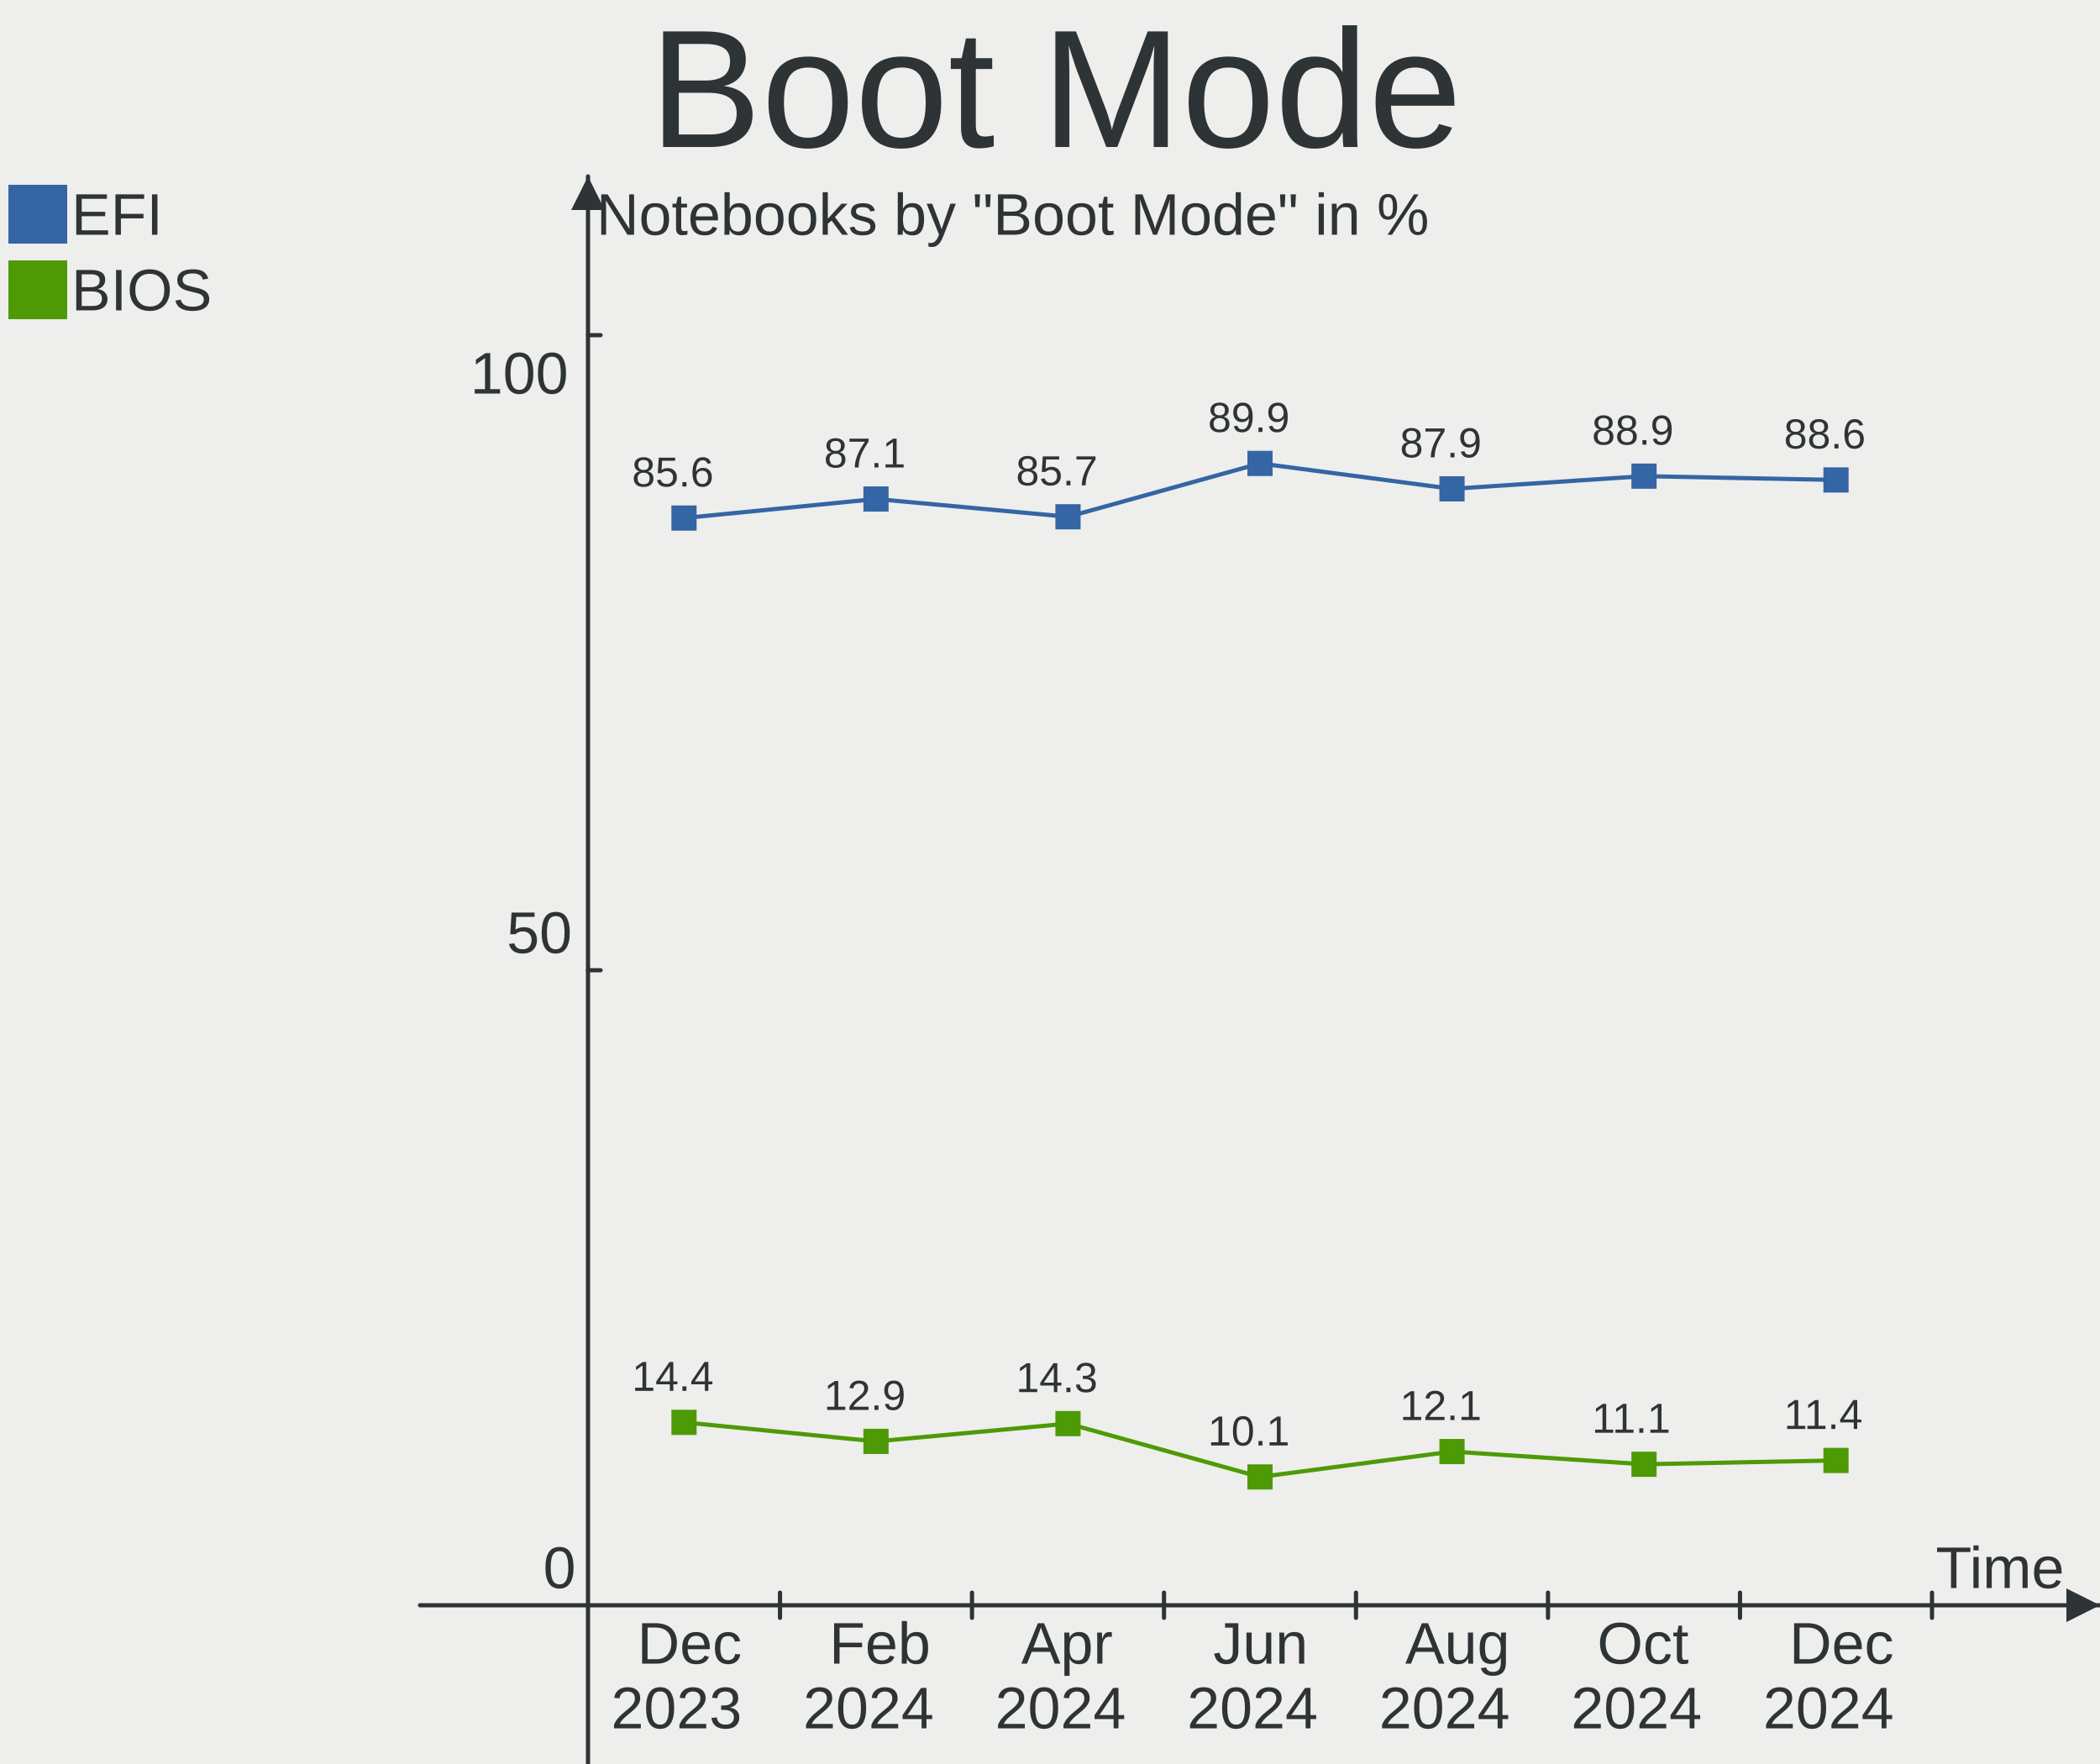
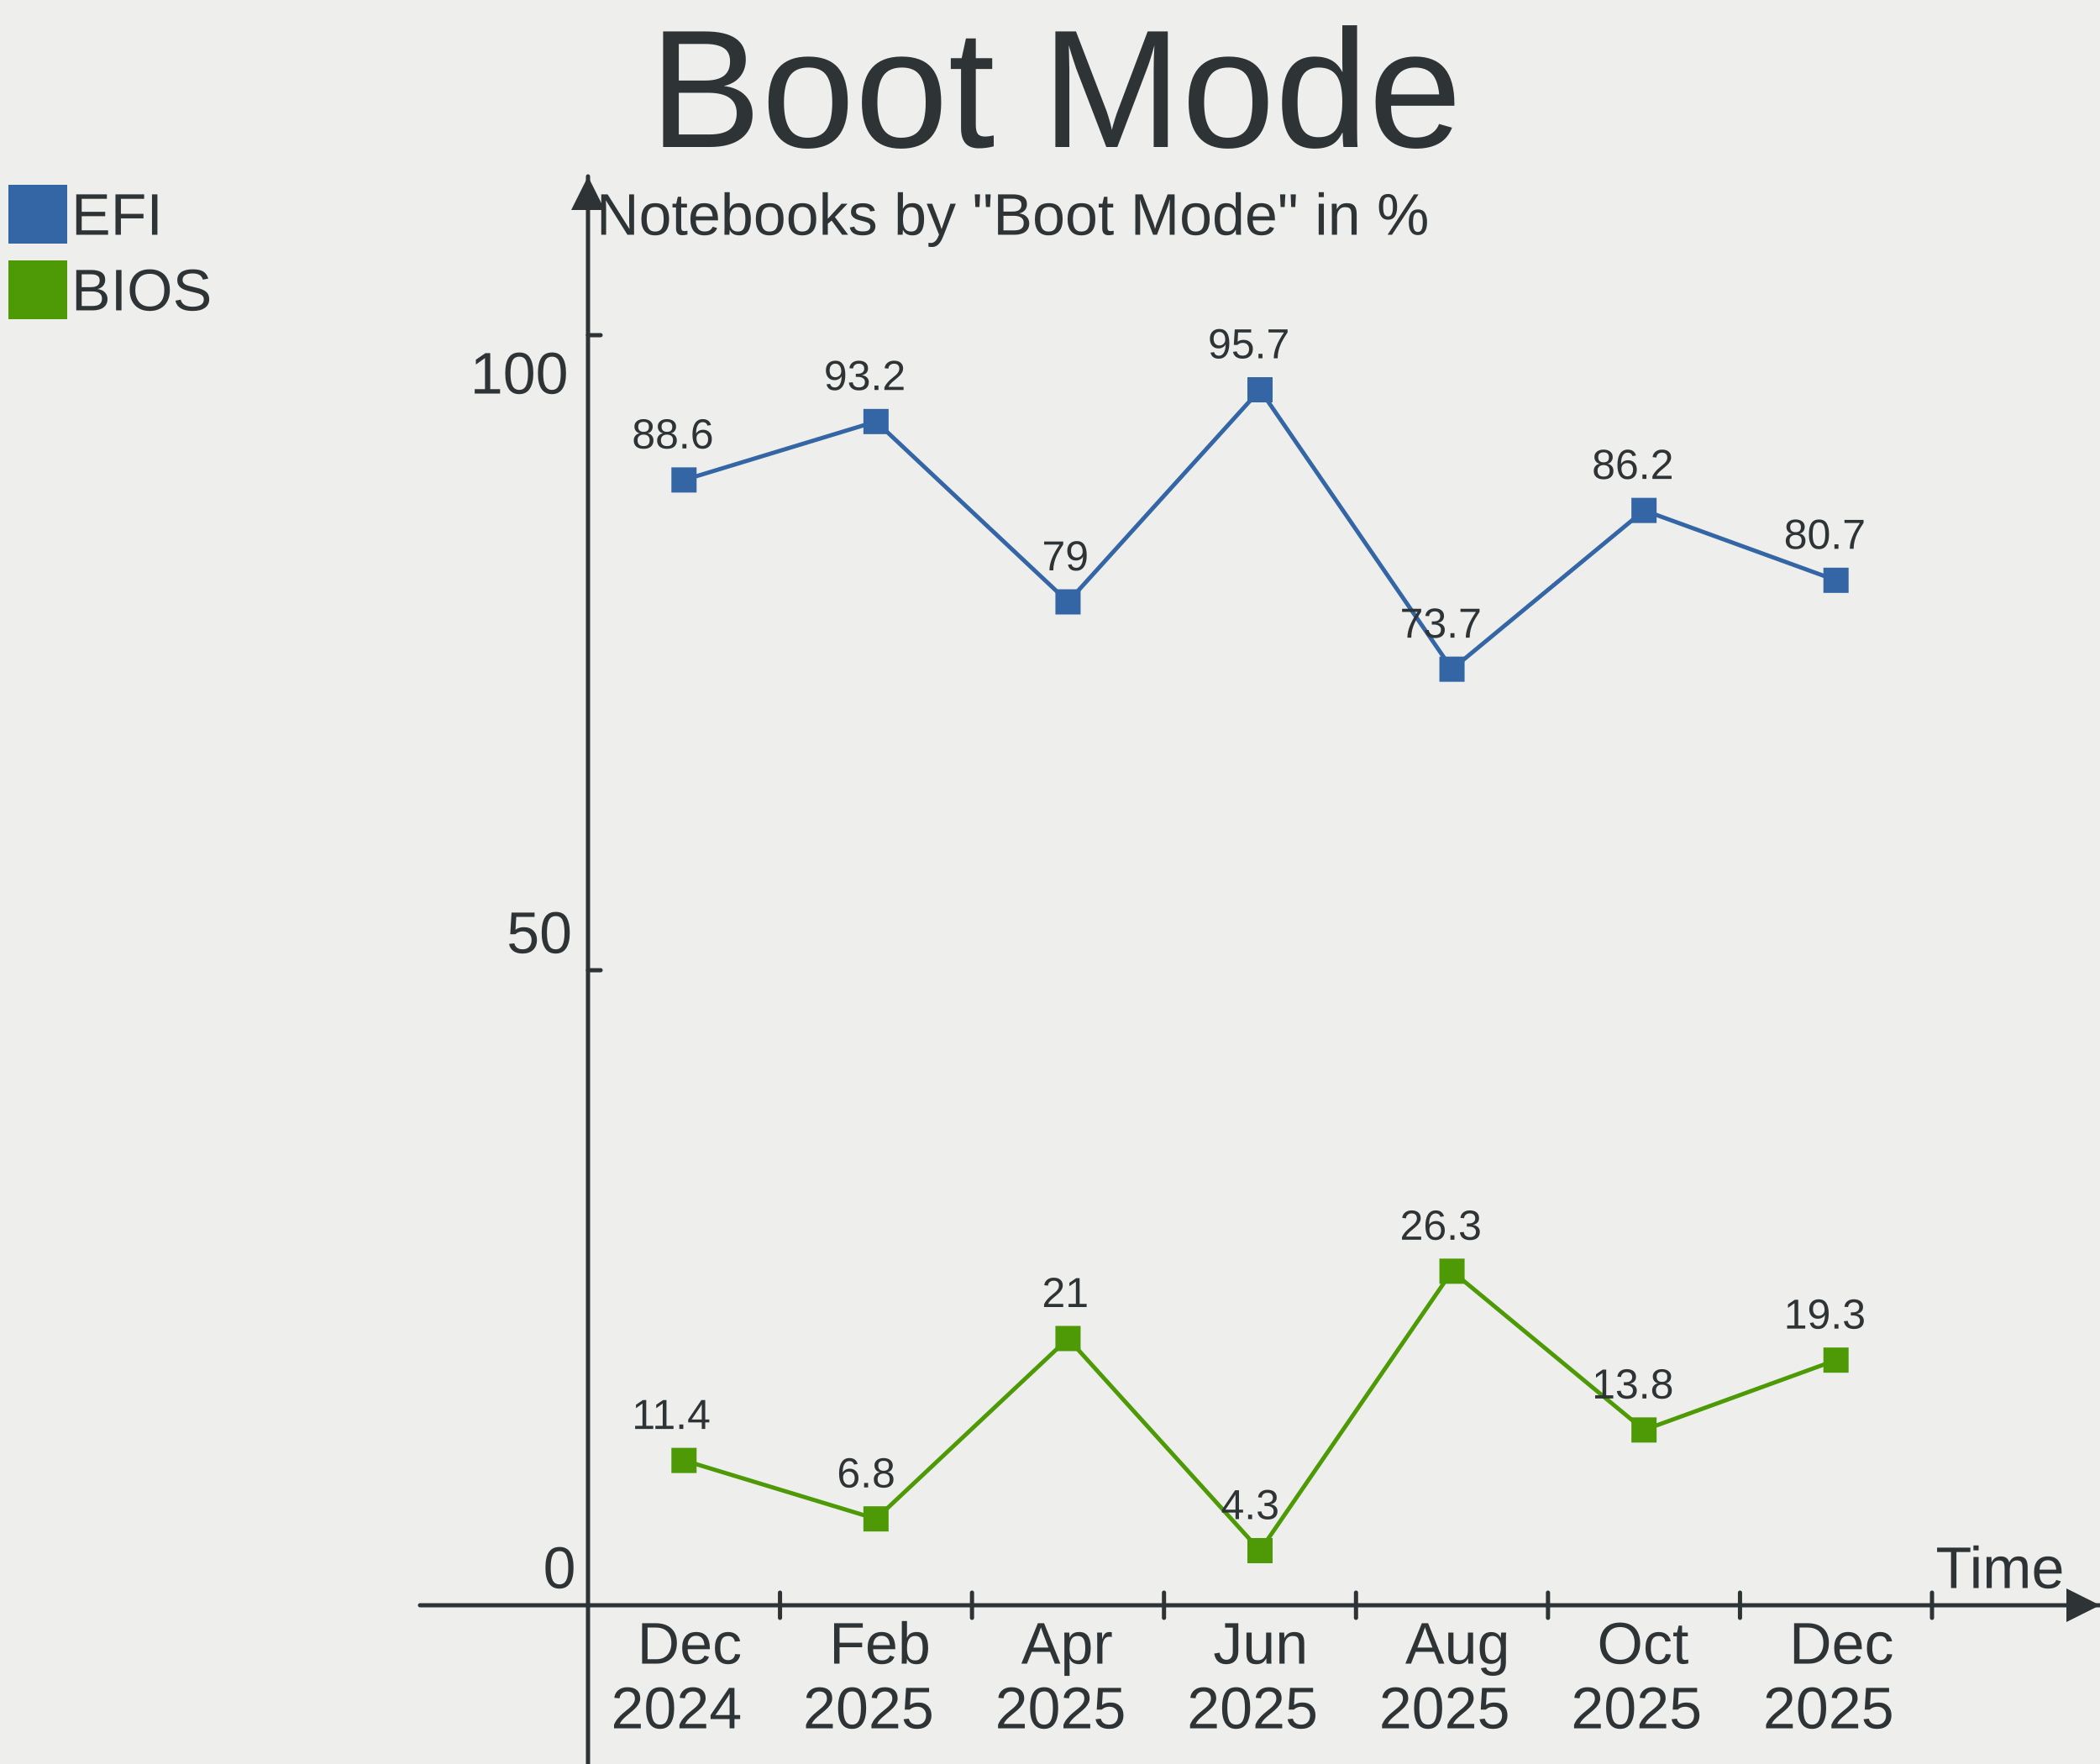
<svg xmlns="http://www.w3.org/2000/svg" width="500" height="420" version="1.0" id="ezcGraph">
  <defs />
  <g id="ezcGraphChart" color-rendering="optimizeQuality" shape-rendering="geometricPrecision" text-rendering="optimizeLegibility">
    <path d=" M 0,420 L 0,0 L 500,0 L 500,420 L 0,420 z " style="fill: #eeeeec; fill-opacity: 1.00; stroke: none;" id="ezcGraphPolygon_1" />
    <path d=" M 0,42 L 0,0 L 500,0 L 500,42 L 0,42 z " style="fill: #000000; fill-opacity: 0.00; stroke: none;" id="ezcGraphPolygon_2" />
    <path d=" M 0,420 L 0,42 L 100,42 L 100,420 L 0,420 z " style="fill: #000000; fill-opacity: 0.00; stroke: none;" id="ezcGraphPolygon_4" />
    <path d=" M 2,58 L 2,44 L 16,44 L 16,58 L 2,58 z " style="fill: #3465a4; fill-opacity: 1.00; stroke: none; cursor: pointer;" id="ezcGraphPolygon_5" />
    <path d=" M 2,76 L 2,62 L 16,62 L 16,76 L 2,76 z " style="fill: #4e9a06; fill-opacity: 1.00; stroke: none; cursor: pointer;" id="ezcGraphPolygon_7" />
    <path d=" M 100,382.2 L 500,382.2" style="fill: none; stroke: #2e3436; stroke-width: 1; stroke-opacity: 1.00; stroke-linecap: round; stroke-linejoin: round;" id="ezcGraphLine_9" />
    <path d=" M 492,378.2 L 500,382.2 L 492,386.2 L 492,378.2 z " style="fill: #2e3436; fill-opacity: 1.00; stroke: none;" id="ezcGraphPolygon_10" />
    <path d=" M 185.714,79.8 L 185.714,382.2" style="fill: none; stroke: #000000; stroke-width: 1; stroke-opacity: 0.00; stroke-linecap: round; stroke-linejoin: round;" id="ezcGraphLine_13" />
    <path d=" M 185.714,379.2 L 185.714,385.2" style="fill: none; stroke: #2e3436; stroke-width: 1; stroke-opacity: 1.00; stroke-linecap: round; stroke-linejoin: round;" id="ezcGraphLine_14" />
    <path d=" M 231.429,79.8 L 231.429,382.2" style="fill: none; stroke: #000000; stroke-width: 1; stroke-opacity: 0.00; stroke-linecap: round; stroke-linejoin: round;" id="ezcGraphLine_16" />
    <path d=" M 231.429,379.2 L 231.429,385.2" style="fill: none; stroke: #2e3436; stroke-width: 1; stroke-opacity: 1.00; stroke-linecap: round; stroke-linejoin: round;" id="ezcGraphLine_17" />
    <path d=" M 277.143,79.8 L 277.143,382.2" style="fill: none; stroke: #000000; stroke-width: 1; stroke-opacity: 0.00; stroke-linecap: round; stroke-linejoin: round;" id="ezcGraphLine_19" />
    <path d=" M 277.143,379.2 L 277.143,385.2" style="fill: none; stroke: #2e3436; stroke-width: 1; stroke-opacity: 1.00; stroke-linecap: round; stroke-linejoin: round;" id="ezcGraphLine_20" />
    <path d=" M 322.857,79.8 L 322.857,382.2" style="fill: none; stroke: #000000; stroke-width: 1; stroke-opacity: 0.00; stroke-linecap: round; stroke-linejoin: round;" id="ezcGraphLine_22" />
    <path d=" M 322.857,379.2 L 322.857,385.2" style="fill: none; stroke: #2e3436; stroke-width: 1; stroke-opacity: 1.00; stroke-linecap: round; stroke-linejoin: round;" id="ezcGraphLine_23" />
    <path d=" M 368.571,79.8 L 368.571,382.2" style="fill: none; stroke: #000000; stroke-width: 1; stroke-opacity: 0.00; stroke-linecap: round; stroke-linejoin: round;" id="ezcGraphLine_25" />
    <path d=" M 368.571,379.2 L 368.571,385.2" style="fill: none; stroke: #2e3436; stroke-width: 1; stroke-opacity: 1.00; stroke-linecap: round; stroke-linejoin: round;" id="ezcGraphLine_26" />
    <path d=" M 414.286,79.8 L 414.286,382.2" style="fill: none; stroke: #000000; stroke-width: 1; stroke-opacity: 0.00; stroke-linecap: round; stroke-linejoin: round;" id="ezcGraphLine_28" />
    <path d=" M 414.286,379.2 L 414.286,385.2" style="fill: none; stroke: #2e3436; stroke-width: 1; stroke-opacity: 1.00; stroke-linecap: round; stroke-linejoin: round;" id="ezcGraphLine_29" />
    <path d=" M 460,79.8 L 460,382.2" style="fill: none; stroke: #000000; stroke-width: 1; stroke-opacity: 0.00; stroke-linecap: round; stroke-linejoin: round;" id="ezcGraphLine_31" />
    <path d=" M 460,379.2 L 460,385.2" style="fill: none; stroke: #2e3436; stroke-width: 1; stroke-opacity: 1.00; stroke-linecap: round; stroke-linejoin: round;" id="ezcGraphLine_32" />
    <path d=" M 140,420 L 140,42" style="fill: none; stroke: #2e3436; stroke-width: 1; stroke-opacity: 1.00; stroke-linecap: round; stroke-linejoin: round;" id="ezcGraphLine_33" />
    <path d=" M 136,50 L 140,42 L 144,50 L 136,50 z " style="fill: #2e3436; fill-opacity: 1.00; stroke: none;" id="ezcGraphPolygon_34" />
    <path d=" M 140,231 L 460,231" style="fill: none; stroke: #000000; stroke-width: 1; stroke-opacity: 0.00; stroke-linecap: round; stroke-linejoin: round;" id="ezcGraphLine_37" />
    <path d=" M 140,231 L 143,231" style="fill: none; stroke: #2e3436; stroke-width: 1; stroke-opacity: 1.00; stroke-linecap: round; stroke-linejoin: round;" id="ezcGraphLine_38" />
    <path d=" M 140,79.8 L 460,79.8" style="fill: none; stroke: #000000; stroke-width: 1; stroke-opacity: 0.00; stroke-linecap: round; stroke-linejoin: round;" id="ezcGraphLine_40" />
    <path d=" M 140,79.8 L 143,79.8" style="fill: none; stroke: #2e3436; stroke-width: 1; stroke-opacity: 1.00; stroke-linecap: round; stroke-linejoin: round;" id="ezcGraphLine_41" />
-     <path d=" M 162.857,123.346 L 162.857,123.346" style="fill: none; stroke: #3465a4; stroke-width: 1; stroke-opacity: 1.00; stroke-linecap: round; stroke-linejoin: round;" id="ezcGraphLine_43" />
-     <path d=" M 162.857,123.346 L 208.571,118.81" style="fill: none; stroke: #3465a4; stroke-width: 1; stroke-opacity: 1.00; stroke-linecap: round; stroke-linejoin: round;" id="ezcGraphLine_45" />
-     <path d=" M 208.571,118.81 L 254.286,123.043" style="fill: none; stroke: #3465a4; stroke-width: 1; stroke-opacity: 1.00; stroke-linecap: round; stroke-linejoin: round;" id="ezcGraphLine_47" />
-     <path d=" M 254.286,123.043 L 300,110.342" style="fill: none; stroke: #3465a4; stroke-width: 1; stroke-opacity: 1.00; stroke-linecap: round; stroke-linejoin: round;" id="ezcGraphLine_49" />
-     <path d=" M 300,110.342 L 345.714,116.39" style="fill: none; stroke: #3465a4; stroke-width: 1; stroke-opacity: 1.00; stroke-linecap: round; stroke-linejoin: round;" id="ezcGraphLine_51" />
-     <path d=" M 345.714,116.39 L 391.429,113.366" style="fill: none; stroke: #3465a4; stroke-width: 1; stroke-opacity: 1.00; stroke-linecap: round; stroke-linejoin: round;" id="ezcGraphLine_53" />
-     <path d=" M 391.429,113.366 L 437.143,114.274" style="fill: none; stroke: #3465a4; stroke-width: 1; stroke-opacity: 1.00; stroke-linecap: round; stroke-linejoin: round;" id="ezcGraphLine_55" />
-     <path d=" M 162.857,338.654 L 162.857,338.654" style="fill: none; stroke: #4e9a06; stroke-width: 1; stroke-opacity: 1.00; stroke-linecap: round; stroke-linejoin: round;" id="ezcGraphLine_57" />
-     <path d=" M 162.857,338.654 L 208.571,343.19" style="fill: none; stroke: #4e9a06; stroke-width: 1; stroke-opacity: 1.00; stroke-linecap: round; stroke-linejoin: round;" id="ezcGraphLine_59" />
-     <path d=" M 208.571,343.19 L 254.286,338.957" style="fill: none; stroke: #4e9a06; stroke-width: 1; stroke-opacity: 1.00; stroke-linecap: round; stroke-linejoin: round;" id="ezcGraphLine_61" />
-     <path d=" M 254.286,338.957 L 300,351.658" style="fill: none; stroke: #4e9a06; stroke-width: 1; stroke-opacity: 1.00; stroke-linecap: round; stroke-linejoin: round;" id="ezcGraphLine_63" />
-     <path d=" M 300,351.658 L 345.714,345.61" style="fill: none; stroke: #4e9a06; stroke-width: 1; stroke-opacity: 1.00; stroke-linecap: round; stroke-linejoin: round;" id="ezcGraphLine_65" />
-     <path d=" M 345.714,345.61 L 391.429,348.634" style="fill: none; stroke: #4e9a06; stroke-width: 1; stroke-opacity: 1.00; stroke-linecap: round; stroke-linejoin: round;" id="ezcGraphLine_67" />
-     <path d=" M 391.429,348.634 L 437.143,347.726" style="fill: none; stroke: #4e9a06; stroke-width: 1; stroke-opacity: 1.00; stroke-linecap: round; stroke-linejoin: round;" id="ezcGraphLine_69" />
-     <path d=" M 159.857,126.346 L 159.857,120.346 L 165.857,120.346 L 165.857,126.346 L 159.857,126.346 z " style="fill: #3465a4; fill-opacity: 1.00; stroke: none; cursor: pointer;" id="ezcGraphPolygon_71" />
-     <path d=" M 205.571,121.81 L 205.571,115.81 L 211.571,115.81 L 211.571,121.81 L 205.571,121.81 z " style="fill: #3465a4; fill-opacity: 1.00; stroke: none; cursor: pointer;" id="ezcGraphPolygon_72" />
-     <path d=" M 251.286,126.043 L 251.286,120.043 L 257.286,120.043 L 257.286,126.043 L 251.286,126.043 z " style="fill: #3465a4; fill-opacity: 1.00; stroke: none; cursor: pointer;" id="ezcGraphPolygon_73" />
-     <path d=" M 297,113.342 L 297,107.342 L 303,107.342 L 303,113.342 L 297,113.342 z " style="fill: #3465a4; fill-opacity: 1.00; stroke: none; cursor: pointer;" id="ezcGraphPolygon_74" />
-     <path d=" M 342.714,119.39 L 342.714,113.39 L 348.714,113.39 L 348.714,119.39 L 342.714,119.39 z " style="fill: #3465a4; fill-opacity: 1.00; stroke: none; cursor: pointer;" id="ezcGraphPolygon_75" />
-     <path d=" M 388.429,116.366 L 388.429,110.366 L 394.429,110.366 L 394.429,116.366 L 388.429,116.366 z " style="fill: #3465a4; fill-opacity: 1.00; stroke: none; cursor: pointer;" id="ezcGraphPolygon_76" />
-     <path d=" M 434.143,117.274 L 434.143,111.274 L 440.143,111.274 L 440.143,117.274 L 434.143,117.274 z " style="fill: #3465a4; fill-opacity: 1.00; stroke: none; cursor: pointer;" id="ezcGraphPolygon_77" />
-     <path d=" M 159.857,341.654 L 159.857,335.654 L 165.857,335.654 L 165.857,341.654 L 159.857,341.654 z " style="fill: #4e9a06; fill-opacity: 1.00; stroke: none; cursor: pointer;" id="ezcGraphPolygon_78" />
-     <path d=" M 205.571,346.19 L 205.571,340.19 L 211.571,340.19 L 211.571,346.19 L 205.571,346.19 z " style="fill: #4e9a06; fill-opacity: 1.00; stroke: none; cursor: pointer;" id="ezcGraphPolygon_79" />
-     <path d=" M 251.286,341.957 L 251.286,335.957 L 257.286,335.957 L 257.286,341.957 L 251.286,341.957 z " style="fill: #4e9a06; fill-opacity: 1.00; stroke: none; cursor: pointer;" id="ezcGraphPolygon_80" />
-     <path d=" M 297,354.658 L 297,348.658 L 303,348.658 L 303,354.658 L 297,354.658 z " style="fill: #4e9a06; fill-opacity: 1.00; stroke: none; cursor: pointer;" id="ezcGraphPolygon_81" />
-     <path d=" M 342.714,348.61 L 342.714,342.61 L 348.714,342.61 L 348.714,348.61 L 342.714,348.61 z " style="fill: #4e9a06; fill-opacity: 1.00; stroke: none; cursor: pointer;" id="ezcGraphPolygon_82" />
-     <path d=" M 388.429,351.634 L 388.429,345.634 L 394.429,345.634 L 394.429,351.634 L 388.429,351.634 z " style="fill: #4e9a06; fill-opacity: 1.00; stroke: none; cursor: pointer;" id="ezcGraphPolygon_83" />
-     <path d=" M 434.143,350.726 L 434.143,344.726 L 440.143,344.726 L 440.143,350.726 L 434.143,350.726 z " style="fill: #4e9a06; fill-opacity: 1.00; stroke: none; cursor: pointer;" id="ezcGraphPolygon_84" />
+     <path d=" M 162.857,114.274 L 162.857,114.274" style="fill: none; stroke: #3465a4; stroke-width: 1; stroke-opacity: 1.00; stroke-linecap: round; stroke-linejoin: round;" id="ezcGraphLine_43" />
+     <path d=" M 162.857,114.274 L 208.571,100.363" style="fill: none; stroke: #3465a4; stroke-width: 1; stroke-opacity: 1.00; stroke-linecap: round; stroke-linejoin: round;" id="ezcGraphLine_45" />
+     <path d=" M 208.571,100.363 L 254.286,143.304" style="fill: none; stroke: #3465a4; stroke-width: 1; stroke-opacity: 1.00; stroke-linecap: round; stroke-linejoin: round;" id="ezcGraphLine_47" />
+     <path d=" M 254.286,143.304 L 300,92.803" style="fill: none; stroke: #3465a4; stroke-width: 1; stroke-opacity: 1.00; stroke-linecap: round; stroke-linejoin: round;" id="ezcGraphLine_49" />
+     <path d=" M 300,92.803 L 345.714,159.331" style="fill: none; stroke: #3465a4; stroke-width: 1; stroke-opacity: 1.00; stroke-linecap: round; stroke-linejoin: round;" id="ezcGraphLine_51" />
+     <path d=" M 345.714,159.331 L 391.429,121.531" style="fill: none; stroke: #3465a4; stroke-width: 1; stroke-opacity: 1.00; stroke-linecap: round; stroke-linejoin: round;" id="ezcGraphLine_53" />
+     <path d=" M 391.429,121.531 L 437.143,138.163" style="fill: none; stroke: #3465a4; stroke-width: 1; stroke-opacity: 1.00; stroke-linecap: round; stroke-linejoin: round;" id="ezcGraphLine_55" />
+     <path d=" M 162.857,347.726 L 162.857,347.726" style="fill: none; stroke: #4e9a06; stroke-width: 1; stroke-opacity: 1.00; stroke-linecap: round; stroke-linejoin: round;" id="ezcGraphLine_57" />
+     <path d=" M 162.857,347.726 L 208.571,361.637" style="fill: none; stroke: #4e9a06; stroke-width: 1; stroke-opacity: 1.00; stroke-linecap: round; stroke-linejoin: round;" id="ezcGraphLine_59" />
+     <path d=" M 208.571,361.637 L 254.286,318.696" style="fill: none; stroke: #4e9a06; stroke-width: 1; stroke-opacity: 1.00; stroke-linecap: round; stroke-linejoin: round;" id="ezcGraphLine_61" />
+     <path d=" M 254.286,318.696 L 300,369.197" style="fill: none; stroke: #4e9a06; stroke-width: 1; stroke-opacity: 1.00; stroke-linecap: round; stroke-linejoin: round;" id="ezcGraphLine_63" />
+     <path d=" M 300,369.197 L 345.714,302.669" style="fill: none; stroke: #4e9a06; stroke-width: 1; stroke-opacity: 1.00; stroke-linecap: round; stroke-linejoin: round;" id="ezcGraphLine_65" />
+     <path d=" M 345.714,302.669 L 391.429,340.469" style="fill: none; stroke: #4e9a06; stroke-width: 1; stroke-opacity: 1.00; stroke-linecap: round; stroke-linejoin: round;" id="ezcGraphLine_67" />
+     <path d=" M 391.429,340.469 L 437.143,323.837" style="fill: none; stroke: #4e9a06; stroke-width: 1; stroke-opacity: 1.00; stroke-linecap: round; stroke-linejoin: round;" id="ezcGraphLine_69" />
+     <path d=" M 159.857,117.274 L 159.857,111.274 L 165.857,111.274 L 165.857,117.274 L 159.857,117.274 z " style="fill: #3465a4; fill-opacity: 1.00; stroke: none; cursor: pointer;" id="ezcGraphPolygon_71" />
+     <path d=" M 205.571,103.363 L 205.571,97.363 L 211.571,97.363 L 211.571,103.363 L 205.571,103.363 z " style="fill: #3465a4; fill-opacity: 1.00; stroke: none; cursor: pointer;" id="ezcGraphPolygon_72" />
+     <path d=" M 251.286,146.304 L 251.286,140.304 L 257.286,140.304 L 257.286,146.304 L 251.286,146.304 z " style="fill: #3465a4; fill-opacity: 1.00; stroke: none; cursor: pointer;" id="ezcGraphPolygon_73" />
+     <path d=" M 297,95.803 L 297,89.803 L 303,89.803 L 303,95.803 L 297,95.803 z " style="fill: #3465a4; fill-opacity: 1.00; stroke: none; cursor: pointer;" id="ezcGraphPolygon_74" />
+     <path d=" M 342.714,162.331 L 342.714,156.331 L 348.714,156.331 L 348.714,162.331 L 342.714,162.331 z " style="fill: #3465a4; fill-opacity: 1.00; stroke: none; cursor: pointer;" id="ezcGraphPolygon_75" />
+     <path d=" M 388.429,124.531 L 388.429,118.531 L 394.429,118.531 L 394.429,124.531 L 388.429,124.531 z " style="fill: #3465a4; fill-opacity: 1.00; stroke: none; cursor: pointer;" id="ezcGraphPolygon_76" />
+     <path d=" M 434.143,141.163 L 434.143,135.163 L 440.143,135.163 L 440.143,141.163 L 434.143,141.163 z " style="fill: #3465a4; fill-opacity: 1.00; stroke: none; cursor: pointer;" id="ezcGraphPolygon_77" />
+     <path d=" M 159.857,350.726 L 159.857,344.726 L 165.857,344.726 L 165.857,350.726 L 159.857,350.726 z " style="fill: #4e9a06; fill-opacity: 1.00; stroke: none; cursor: pointer;" id="ezcGraphPolygon_78" />
+     <path d=" M 205.571,364.637 L 205.571,358.637 L 211.571,358.637 L 211.571,364.637 L 205.571,364.637 z " style="fill: #4e9a06; fill-opacity: 1.00; stroke: none; cursor: pointer;" id="ezcGraphPolygon_79" />
+     <path d=" M 251.286,321.696 L 251.286,315.696 L 257.286,315.696 L 257.286,321.696 L 251.286,321.696 z " style="fill: #4e9a06; fill-opacity: 1.00; stroke: none; cursor: pointer;" id="ezcGraphPolygon_80" />
+     <path d=" M 297,372.197 L 297,366.197 L 303,366.197 L 303,372.197 L 297,372.197 z " style="fill: #4e9a06; fill-opacity: 1.00; stroke: none; cursor: pointer;" id="ezcGraphPolygon_81" />
+     <path d=" M 342.714,305.669 L 342.714,299.669 L 348.714,299.669 L 348.714,305.669 L 342.714,305.669 z " style="fill: #4e9a06; fill-opacity: 1.00; stroke: none; cursor: pointer;" id="ezcGraphPolygon_82" />
+     <path d=" M 388.429,343.469 L 388.429,337.469 L 394.429,337.469 L 394.429,343.469 L 388.429,343.469 z " style="fill: #4e9a06; fill-opacity: 1.00; stroke: none; cursor: pointer;" id="ezcGraphPolygon_83" />
+     <path d=" M 434.143,326.837 L 434.143,320.837 L 440.143,320.837 L 440.143,326.837 L 434.143,326.837 z " style="fill: #4e9a06; fill-opacity: 1.00; stroke: none; cursor: pointer;" id="ezcGraphPolygon_84" />
    <g id="ezcGraphTextBox_3">
      <path d=" M 154.1,42 L 154.1,0.5 L 346.4,0.5 L 346.4,42 L 154.1,42 z " style="fill: #ffffff; fill-opacity: 0.00; stroke: none;" id="ezcGraphPolygon_85" />
      <text id="ezcGraphTextBox_3_text" x="154.6" text-length="190.8px" y="35" style="font-size: 40px; font-family: 'Arial'; fill: #2e3436; fill-opacity: 1.00; stroke: none;">Boot Mode</text>
    </g>
    <g id="ezcGraphTextBox_6" style=" cursor: pointer;">
      <path d=" M 16.5,59 L 16.5,43.5 L 40.26,43.5 L 40.26,59 L 16.5,59 z " style="fill: #ffffff; fill-opacity: 0.00; stroke: none;" id="ezcGraphPolygon_86" />
      <text id="ezcGraphTextBox_6_text" x="17" text-length="22.26px" y="55.9" style="font-size: 14px; font-family: 'Arial'; fill: #2e3436; fill-opacity: 1.00; stroke: none;">EFI</text>
    </g>
    <g id="ezcGraphTextBox_8" style=" cursor: pointer;">
      <path d=" M 16.5,77 L 16.5,61.5 L 47.68,61.5 L 47.68,77 L 16.5,77 z " style="fill: #ffffff; fill-opacity: 0.00; stroke: none;" id="ezcGraphPolygon_87" />
      <text id="ezcGraphTextBox_8_text" x="17" text-length="29.68px" y="73.9" style="font-size: 14px; font-family: 'Arial'; fill: #2e3436; fill-opacity: 1.00; stroke: none;">BIOS</text>
    </g>
    <g id="ezcGraphTextBox_11" transform="rotate( 0.00 493 375.2 )">
      <path d=" M 460.4,381.2 L 460.4,365.7 L 499,365.7 L 499,381.2 L 460.4,381.2 z " style="fill: #ffffff; fill-opacity: 0.00; stroke: none;" id="ezcGraphPolygon_88" />
      <text id="ezcGraphTextBox_11_text" x="460.9" text-length="37.1px" y="378.1" style="font-size: 14px; font-family: 'Arial'; fill: #2e3436; fill-opacity: 1.00; stroke: none;">Time </text>
    </g>
    <g id="ezcGraphTextBox_12">
      <path d=" M 144.997,413.3 L 144.997,383.7 L 181.217,383.7 L 181.217,413.3 L 144.997,413.3 z " style="fill: #ffffff; fill-opacity: 0.00; stroke: none;" id="ezcGraphPolygon_89" />
      <text id="ezcGraphTextBox_12_text" x="151.727" text-length="22.26px" y="396.1" style="font-size: 14px; font-family: 'Arial'; fill: #2e3436; fill-opacity: 1.00; stroke: none;">Dec</text>
-       <text id="ezcGraphTextBox_12_text" x="145.497" text-length="34.72px" y="411.5" style="font-size: 14px; font-family: 'Arial'; fill: #2e3436; fill-opacity: 1.00; stroke: none;">2023</text>
+       <text id="ezcGraphTextBox_12_text" x="145.497" text-length="34.72px" y="411.5" style="font-size: 14px; font-family: 'Arial'; fill: #2e3436; fill-opacity: 1.00; stroke: none;">2024</text>
    </g>
    <g id="ezcGraphTextBox_15">
      <path d=" M 190.711,413.3 L 190.711,383.7 L 226.931,383.7 L 226.931,413.3 L 190.711,413.3 z " style="fill: #ffffff; fill-opacity: 0.00; stroke: none;" id="ezcGraphPolygon_90" />
      <text id="ezcGraphTextBox_15_text" x="197.441" text-length="22.26px" y="396.1" style="font-size: 14px; font-family: 'Arial'; fill: #2e3436; fill-opacity: 1.00; stroke: none;">Feb</text>
-       <text id="ezcGraphTextBox_15_text" x="191.211" text-length="34.72px" y="411.5" style="font-size: 14px; font-family: 'Arial'; fill: #2e3436; fill-opacity: 1.00; stroke: none;">2024</text>
+       <text id="ezcGraphTextBox_15_text" x="191.211" text-length="34.72px" y="411.5" style="font-size: 14px; font-family: 'Arial'; fill: #2e3436; fill-opacity: 1.00; stroke: none;">2025</text>
    </g>
    <g id="ezcGraphTextBox_18">
      <path d=" M 236.426,413.3 L 236.426,383.7 L 272.646,383.7 L 272.646,413.3 L 236.426,413.3 z " style="fill: #ffffff; fill-opacity: 0.00; stroke: none;" id="ezcGraphPolygon_91" />
      <text id="ezcGraphTextBox_18_text" x="243.156" text-length="22.26px" y="396.1" style="font-size: 14px; font-family: 'Arial'; fill: #2e3436; fill-opacity: 1.00; stroke: none;">Apr</text>
-       <text id="ezcGraphTextBox_18_text" x="236.926" text-length="34.72px" y="411.5" style="font-size: 14px; font-family: 'Arial'; fill: #2e3436; fill-opacity: 1.00; stroke: none;">2024</text>
+       <text id="ezcGraphTextBox_18_text" x="236.926" text-length="34.72px" y="411.5" style="font-size: 14px; font-family: 'Arial'; fill: #2e3436; fill-opacity: 1.00; stroke: none;">2025</text>
    </g>
    <g id="ezcGraphTextBox_21">
      <path d=" M 282.14,413.3 L 282.14,383.7 L 318.36,383.7 L 318.36,413.3 L 282.14,413.3 z " style="fill: #ffffff; fill-opacity: 0.00; stroke: none;" id="ezcGraphPolygon_92" />
      <text id="ezcGraphTextBox_21_text" x="288.87" text-length="22.26px" y="396.1" style="font-size: 14px; font-family: 'Arial'; fill: #2e3436; fill-opacity: 1.00; stroke: none;">Jun</text>
-       <text id="ezcGraphTextBox_21_text" x="282.64" text-length="34.72px" y="411.5" style="font-size: 14px; font-family: 'Arial'; fill: #2e3436; fill-opacity: 1.00; stroke: none;">2024</text>
+       <text id="ezcGraphTextBox_21_text" x="282.64" text-length="34.72px" y="411.5" style="font-size: 14px; font-family: 'Arial'; fill: #2e3436; fill-opacity: 1.00; stroke: none;">2025</text>
    </g>
    <g id="ezcGraphTextBox_24">
      <path d=" M 327.854,413.3 L 327.854,383.7 L 364.074,383.7 L 364.074,413.3 L 327.854,413.3 z " style="fill: #ffffff; fill-opacity: 0.00; stroke: none;" id="ezcGraphPolygon_93" />
      <text id="ezcGraphTextBox_24_text" x="334.584" text-length="22.26px" y="396.1" style="font-size: 14px; font-family: 'Arial'; fill: #2e3436; fill-opacity: 1.00; stroke: none;">Aug</text>
-       <text id="ezcGraphTextBox_24_text" x="328.354" text-length="34.72px" y="411.5" style="font-size: 14px; font-family: 'Arial'; fill: #2e3436; fill-opacity: 1.00; stroke: none;">2024</text>
+       <text id="ezcGraphTextBox_24_text" x="328.354" text-length="34.72px" y="411.5" style="font-size: 14px; font-family: 'Arial'; fill: #2e3436; fill-opacity: 1.00; stroke: none;">2025</text>
    </g>
    <g id="ezcGraphTextBox_27">
      <path d=" M 373.569,413.3 L 373.569,383.7 L 409.789,383.7 L 409.789,413.3 L 373.569,413.3 z " style="fill: #ffffff; fill-opacity: 0.00; stroke: none;" id="ezcGraphPolygon_94" />
      <text id="ezcGraphTextBox_27_text" x="380.299" text-length="22.26px" y="396.1" style="font-size: 14px; font-family: 'Arial'; fill: #2e3436; fill-opacity: 1.00; stroke: none;">Oct</text>
-       <text id="ezcGraphTextBox_27_text" x="374.069" text-length="34.72px" y="411.5" style="font-size: 14px; font-family: 'Arial'; fill: #2e3436; fill-opacity: 1.00; stroke: none;">2024</text>
+       <text id="ezcGraphTextBox_27_text" x="374.069" text-length="34.72px" y="411.5" style="font-size: 14px; font-family: 'Arial'; fill: #2e3436; fill-opacity: 1.00; stroke: none;">2025</text>
    </g>
    <g id="ezcGraphTextBox_30">
      <path d=" M 419.283,413.3 L 419.283,383.7 L 455.503,383.7 L 455.503,413.3 L 419.283,413.3 z " style="fill: #ffffff; fill-opacity: 0.00; stroke: none;" id="ezcGraphPolygon_95" />
      <text id="ezcGraphTextBox_30_text" x="426.013" text-length="22.26px" y="396.1" style="font-size: 14px; font-family: 'Arial'; fill: #2e3436; fill-opacity: 1.00; stroke: none;">Dec</text>
-       <text id="ezcGraphTextBox_30_text" x="419.783" text-length="34.72px" y="411.5" style="font-size: 14px; font-family: 'Arial'; fill: #2e3436; fill-opacity: 1.00; stroke: none;">2024</text>
+       <text id="ezcGraphTextBox_30_text" x="419.783" text-length="34.72px" y="411.5" style="font-size: 14px; font-family: 'Arial'; fill: #2e3436; fill-opacity: 1.00; stroke: none;">2025</text>
    </g>
    <g id="ezcGraphTextBox_35" transform="rotate( 0.00 147 49 )">
      <path d=" M 141.5,59 L 141.5,43.5 L 358.18,43.5 L 358.18,59 L 141.5,59 z " style="fill: #ffffff; fill-opacity: 0.00; stroke: none;" id="ezcGraphPolygon_96" />
      <text id="ezcGraphTextBox_35_text" x="142" text-length="215.18px" y="55.9" style="font-size: 14px; font-family: 'Arial'; fill: #2e3436; fill-opacity: 1.00; stroke: none;">Notebooks by "Boot Mode" in %</text>
    </g>
    <g id="ezcGraphTextBox_36">
      <path d=" M 128.82,381.2 L 128.82,365.7 L 139,365.7 L 139,381.2 L 128.82,381.2 z " style="fill: #ffffff; fill-opacity: 0.00; stroke: none;" id="ezcGraphPolygon_97" />
      <text id="ezcGraphTextBox_36_text" x="129.32" text-length="8.68px" y="378.1" style="font-size: 14px; font-family: 'Arial'; fill: #2e3436; fill-opacity: 1.00; stroke: none;">0</text>
    </g>
    <g id="ezcGraphTextBox_39">
      <path d=" M 120.14,230 L 120.14,214.5 L 139,214.5 L 139,230 L 120.14,230 z " style="fill: #ffffff; fill-opacity: 0.00; stroke: none;" id="ezcGraphPolygon_98" />
      <text id="ezcGraphTextBox_39_text" x="120.64" text-length="17.36px" y="226.9" style="font-size: 14px; font-family: 'Arial'; fill: #2e3436; fill-opacity: 1.00; stroke: none;">50</text>
    </g>
    <g id="ezcGraphTextBox_42">
      <path d=" M 111.46,96.8 L 111.46,81.3 L 139,81.3 L 139,96.8 L 111.46,96.8 z " style="fill: #ffffff; fill-opacity: 0.00; stroke: none;" id="ezcGraphPolygon_99" />
      <text id="ezcGraphTextBox_42_text" x="111.96" text-length="26.04px" y="93.7" style="font-size: 14px; font-family: 'Arial'; fill: #2e3436; fill-opacity: 1.00; stroke: none;">100</text>
    </g>
    <g id="ezcGraphTextBox_44">
-       <path d=" M 149.957,118.346 L 149.957,106.846 L 176.257,106.846 L 176.257,118.346 L 149.957,118.346 z " style="fill: #ffffff; fill-opacity: 0.00; stroke: none;" id="ezcGraphPolygon_100" />
-       <text id="ezcGraphTextBox_44_text" x="150.457" text-length="24.8px" y="115.846" style="font-size: 10px; font-family: 'Arial'; fill: #2e3436; fill-opacity: 1.00; stroke: none;">85.6</text>
+       <path d=" M 149.957,109.274 L 149.957,97.774 L 176.257,97.774 L 176.257,109.274 L 149.957,109.274 z " style="fill: #ffffff; fill-opacity: 0.00; stroke: none;" id="ezcGraphPolygon_100" />
+       <text id="ezcGraphTextBox_44_text" x="150.457" text-length="24.8px" y="106.774" style="font-size: 10px; font-family: 'Arial'; fill: #2e3436; fill-opacity: 1.00; stroke: none;">88.6</text>
    </g>
    <g id="ezcGraphTextBox_46">
-       <path d=" M 195.671,113.81 L 195.671,102.31 L 221.971,102.31 L 221.971,113.81 L 195.671,113.81 z " style="fill: #ffffff; fill-opacity: 0.00; stroke: none;" id="ezcGraphPolygon_101" />
-       <text id="ezcGraphTextBox_46_text" x="196.171" text-length="24.8px" y="111.31" style="font-size: 10px; font-family: 'Arial'; fill: #2e3436; fill-opacity: 1.00; stroke: none;">87.1</text>
+       <path d=" M 195.671,95.363 L 195.671,83.863 L 221.971,83.863 L 221.971,95.363 L 195.671,95.363 z " style="fill: #ffffff; fill-opacity: 0.00; stroke: none;" id="ezcGraphPolygon_101" />
+       <text id="ezcGraphTextBox_46_text" x="196.171" text-length="24.8px" y="92.863" style="font-size: 10px; font-family: 'Arial'; fill: #2e3436; fill-opacity: 1.00; stroke: none;">93.2</text>
    </g>
    <g id="ezcGraphTextBox_48">
-       <path d=" M 241.386,118.043 L 241.386,106.543 L 267.686,106.543 L 267.686,118.043 L 241.386,118.043 z " style="fill: #ffffff; fill-opacity: 0.00; stroke: none;" id="ezcGraphPolygon_102" />
-       <text id="ezcGraphTextBox_48_text" x="241.886" text-length="24.8px" y="115.543" style="font-size: 10px; font-family: 'Arial'; fill: #2e3436; fill-opacity: 1.00; stroke: none;">85.7</text>
+       <path d=" M 247.586,138.304 L 247.586,126.804 L 261.486,126.804 L 261.486,138.304 L 247.586,138.304 z " style="fill: #ffffff; fill-opacity: 0.00; stroke: none;" id="ezcGraphPolygon_102" />
+       <text id="ezcGraphTextBox_48_text" x="248.086" text-length="12.4px" y="135.804" style="font-size: 10px; font-family: 'Arial'; fill: #2e3436; fill-opacity: 1.00; stroke: none;">79</text>
    </g>
    <g id="ezcGraphTextBox_50">
-       <path d=" M 287.1,105.342 L 287.1,93.842 L 313.4,93.842 L 313.4,105.342 L 287.1,105.342 z " style="fill: #ffffff; fill-opacity: 0.00; stroke: none;" id="ezcGraphPolygon_103" />
-       <text id="ezcGraphTextBox_50_text" x="287.6" text-length="24.8px" y="102.842" style="font-size: 10px; font-family: 'Arial'; fill: #2e3436; fill-opacity: 1.00; stroke: none;">89.9</text>
+       <path d=" M 287.1,87.803 L 287.1,76.303 L 313.4,76.303 L 313.4,87.803 L 287.1,87.803 z " style="fill: #ffffff; fill-opacity: 0.00; stroke: none;" id="ezcGraphPolygon_103" />
+       <text id="ezcGraphTextBox_50_text" x="287.6" text-length="24.8px" y="85.303" style="font-size: 10px; font-family: 'Arial'; fill: #2e3436; fill-opacity: 1.00; stroke: none;">95.7</text>
    </g>
    <g id="ezcGraphTextBox_52">
-       <path d=" M 332.814,111.39 L 332.814,99.89 L 359.114,99.89 L 359.114,111.39 L 332.814,111.39 z " style="fill: #ffffff; fill-opacity: 0.00; stroke: none;" id="ezcGraphPolygon_104" />
-       <text id="ezcGraphTextBox_52_text" x="333.314" text-length="24.8px" y="108.89" style="font-size: 10px; font-family: 'Arial'; fill: #2e3436; fill-opacity: 1.00; stroke: none;">87.9</text>
+       <path d=" M 332.814,154.331 L 332.814,142.831 L 359.114,142.831 L 359.114,154.331 L 332.814,154.331 z " style="fill: #ffffff; fill-opacity: 0.00; stroke: none;" id="ezcGraphPolygon_104" />
+       <text id="ezcGraphTextBox_52_text" x="333.314" text-length="24.8px" y="151.831" style="font-size: 10px; font-family: 'Arial'; fill: #2e3436; fill-opacity: 1.00; stroke: none;">73.7</text>
    </g>
    <g id="ezcGraphTextBox_54">
-       <path d=" M 378.529,108.366 L 378.529,96.866 L 404.829,96.866 L 404.829,108.366 L 378.529,108.366 z " style="fill: #ffffff; fill-opacity: 0.00; stroke: none;" id="ezcGraphPolygon_105" />
-       <text id="ezcGraphTextBox_54_text" x="379.029" text-length="24.8px" y="105.866" style="font-size: 10px; font-family: 'Arial'; fill: #2e3436; fill-opacity: 1.00; stroke: none;">88.9</text>
+       <path d=" M 378.529,116.531 L 378.529,105.031 L 404.829,105.031 L 404.829,116.531 L 378.529,116.531 z " style="fill: #ffffff; fill-opacity: 0.00; stroke: none;" id="ezcGraphPolygon_105" />
+       <text id="ezcGraphTextBox_54_text" x="379.029" text-length="24.8px" y="114.031" style="font-size: 10px; font-family: 'Arial'; fill: #2e3436; fill-opacity: 1.00; stroke: none;">86.2</text>
    </g>
    <g id="ezcGraphTextBox_56">
-       <path d=" M 424.243,109.274 L 424.243,97.774 L 450.543,97.774 L 450.543,109.274 L 424.243,109.274 z " style="fill: #ffffff; fill-opacity: 0.00; stroke: none;" id="ezcGraphPolygon_106" />
-       <text id="ezcGraphTextBox_56_text" x="424.743" text-length="24.8px" y="106.774" style="font-size: 10px; font-family: 'Arial'; fill: #2e3436; fill-opacity: 1.00; stroke: none;">88.6</text>
+       <path d=" M 424.243,133.163 L 424.243,121.663 L 450.543,121.663 L 450.543,133.163 L 424.243,133.163 z " style="fill: #ffffff; fill-opacity: 0.00; stroke: none;" id="ezcGraphPolygon_106" />
+       <text id="ezcGraphTextBox_56_text" x="424.743" text-length="24.8px" y="130.663" style="font-size: 10px; font-family: 'Arial'; fill: #2e3436; fill-opacity: 1.00; stroke: none;">80.7</text>
    </g>
    <g id="ezcGraphTextBox_58">
-       <path d=" M 149.957,333.654 L 149.957,322.154 L 176.257,322.154 L 176.257,333.654 L 149.957,333.654 z " style="fill: #ffffff; fill-opacity: 0.00; stroke: none;" id="ezcGraphPolygon_107" />
-       <text id="ezcGraphTextBox_58_text" x="150.457" text-length="24.8px" y="331.154" style="font-size: 10px; font-family: 'Arial'; fill: #2e3436; fill-opacity: 1.00; stroke: none;">14.4</text>
+       <path d=" M 149.957,342.726 L 149.957,331.226 L 176.257,331.226 L 176.257,342.726 L 149.957,342.726 z " style="fill: #ffffff; fill-opacity: 0.00; stroke: none;" id="ezcGraphPolygon_107" />
+       <text id="ezcGraphTextBox_58_text" x="150.457" text-length="24.8px" y="340.226" style="font-size: 10px; font-family: 'Arial'; fill: #2e3436; fill-opacity: 1.00; stroke: none;">11.4</text>
    </g>
    <g id="ezcGraphTextBox_60">
-       <path d=" M 195.671,338.19 L 195.671,326.69 L 221.971,326.69 L 221.971,338.19 L 195.671,338.19 z " style="fill: #ffffff; fill-opacity: 0.00; stroke: none;" id="ezcGraphPolygon_108" />
-       <text id="ezcGraphTextBox_60_text" x="196.171" text-length="24.8px" y="335.69" style="font-size: 10px; font-family: 'Arial'; fill: #2e3436; fill-opacity: 1.00; stroke: none;">12.9</text>
+       <path d=" M 198.771,356.637 L 198.771,345.137 L 218.871,345.137 L 218.871,356.637 L 198.771,356.637 z " style="fill: #ffffff; fill-opacity: 0.00; stroke: none;" id="ezcGraphPolygon_108" />
+       <text id="ezcGraphTextBox_60_text" x="199.271" text-length="18.6px" y="354.137" style="font-size: 10px; font-family: 'Arial'; fill: #2e3436; fill-opacity: 1.00; stroke: none;">6.8</text>
    </g>
    <g id="ezcGraphTextBox_62">
-       <path d=" M 241.386,333.957 L 241.386,322.457 L 267.686,322.457 L 267.686,333.957 L 241.386,333.957 z " style="fill: #ffffff; fill-opacity: 0.00; stroke: none;" id="ezcGraphPolygon_109" />
-       <text id="ezcGraphTextBox_62_text" x="241.886" text-length="24.8px" y="331.457" style="font-size: 10px; font-family: 'Arial'; fill: #2e3436; fill-opacity: 1.00; stroke: none;">14.3</text>
+       <path d=" M 247.586,313.696 L 247.586,302.196 L 261.486,302.196 L 261.486,313.696 L 247.586,313.696 z " style="fill: #ffffff; fill-opacity: 0.00; stroke: none;" id="ezcGraphPolygon_109" />
+       <text id="ezcGraphTextBox_62_text" x="248.086" text-length="12.4px" y="311.196" style="font-size: 10px; font-family: 'Arial'; fill: #2e3436; fill-opacity: 1.00; stroke: none;">21</text>
    </g>
    <g id="ezcGraphTextBox_64">
-       <path d=" M 287.1,346.658 L 287.1,335.158 L 313.4,335.158 L 313.4,346.658 L 287.1,346.658 z " style="fill: #ffffff; fill-opacity: 0.00; stroke: none;" id="ezcGraphPolygon_110" />
-       <text id="ezcGraphTextBox_64_text" x="287.6" text-length="24.8px" y="344.158" style="font-size: 10px; font-family: 'Arial'; fill: #2e3436; fill-opacity: 1.00; stroke: none;">10.1</text>
+       <path d=" M 290.2,364.197 L 290.2,352.697 L 310.3,352.697 L 310.3,364.197 L 290.2,364.197 z " style="fill: #ffffff; fill-opacity: 0.00; stroke: none;" id="ezcGraphPolygon_110" />
+       <text id="ezcGraphTextBox_64_text" x="290.7" text-length="18.6px" y="361.697" style="font-size: 10px; font-family: 'Arial'; fill: #2e3436; fill-opacity: 1.00; stroke: none;">4.3</text>
    </g>
    <g id="ezcGraphTextBox_66">
-       <path d=" M 332.814,340.61 L 332.814,329.11 L 359.114,329.11 L 359.114,340.61 L 332.814,340.61 z " style="fill: #ffffff; fill-opacity: 0.00; stroke: none;" id="ezcGraphPolygon_111" />
-       <text id="ezcGraphTextBox_66_text" x="333.314" text-length="24.8px" y="338.11" style="font-size: 10px; font-family: 'Arial'; fill: #2e3436; fill-opacity: 1.00; stroke: none;">12.1</text>
+       <path d=" M 332.814,297.669 L 332.814,286.169 L 359.114,286.169 L 359.114,297.669 L 332.814,297.669 z " style="fill: #ffffff; fill-opacity: 0.00; stroke: none;" id="ezcGraphPolygon_111" />
+       <text id="ezcGraphTextBox_66_text" x="333.314" text-length="24.8px" y="295.169" style="font-size: 10px; font-family: 'Arial'; fill: #2e3436; fill-opacity: 1.00; stroke: none;">26.3</text>
    </g>
    <g id="ezcGraphTextBox_68">
-       <path d=" M 378.529,343.634 L 378.529,332.134 L 404.829,332.134 L 404.829,343.634 L 378.529,343.634 z " style="fill: #ffffff; fill-opacity: 0.00; stroke: none;" id="ezcGraphPolygon_112" />
-       <text id="ezcGraphTextBox_68_text" x="379.029" text-length="24.8px" y="341.134" style="font-size: 10px; font-family: 'Arial'; fill: #2e3436; fill-opacity: 1.00; stroke: none;">11.1</text>
+       <path d=" M 378.529,335.469 L 378.529,323.969 L 404.829,323.969 L 404.829,335.469 L 378.529,335.469 z " style="fill: #ffffff; fill-opacity: 0.00; stroke: none;" id="ezcGraphPolygon_112" />
+       <text id="ezcGraphTextBox_68_text" x="379.029" text-length="24.8px" y="332.969" style="font-size: 10px; font-family: 'Arial'; fill: #2e3436; fill-opacity: 1.00; stroke: none;">13.8</text>
    </g>
    <g id="ezcGraphTextBox_70">
-       <path d=" M 424.243,342.726 L 424.243,331.226 L 450.543,331.226 L 450.543,342.726 L 424.243,342.726 z " style="fill: #ffffff; fill-opacity: 0.00; stroke: none;" id="ezcGraphPolygon_113" />
-       <text id="ezcGraphTextBox_70_text" x="424.743" text-length="24.8px" y="340.226" style="font-size: 10px; font-family: 'Arial'; fill: #2e3436; fill-opacity: 1.00; stroke: none;">11.4</text>
+       <path d=" M 424.243,318.837 L 424.243,307.337 L 450.543,307.337 L 450.543,318.837 L 424.243,318.837 z " style="fill: #ffffff; fill-opacity: 0.00; stroke: none;" id="ezcGraphPolygon_113" />
+       <text id="ezcGraphTextBox_70_text" x="424.743" text-length="24.8px" y="316.337" style="font-size: 10px; font-family: 'Arial'; fill: #2e3436; fill-opacity: 1.00; stroke: none;">19.3</text>
    </g>
  </g>
</svg>
